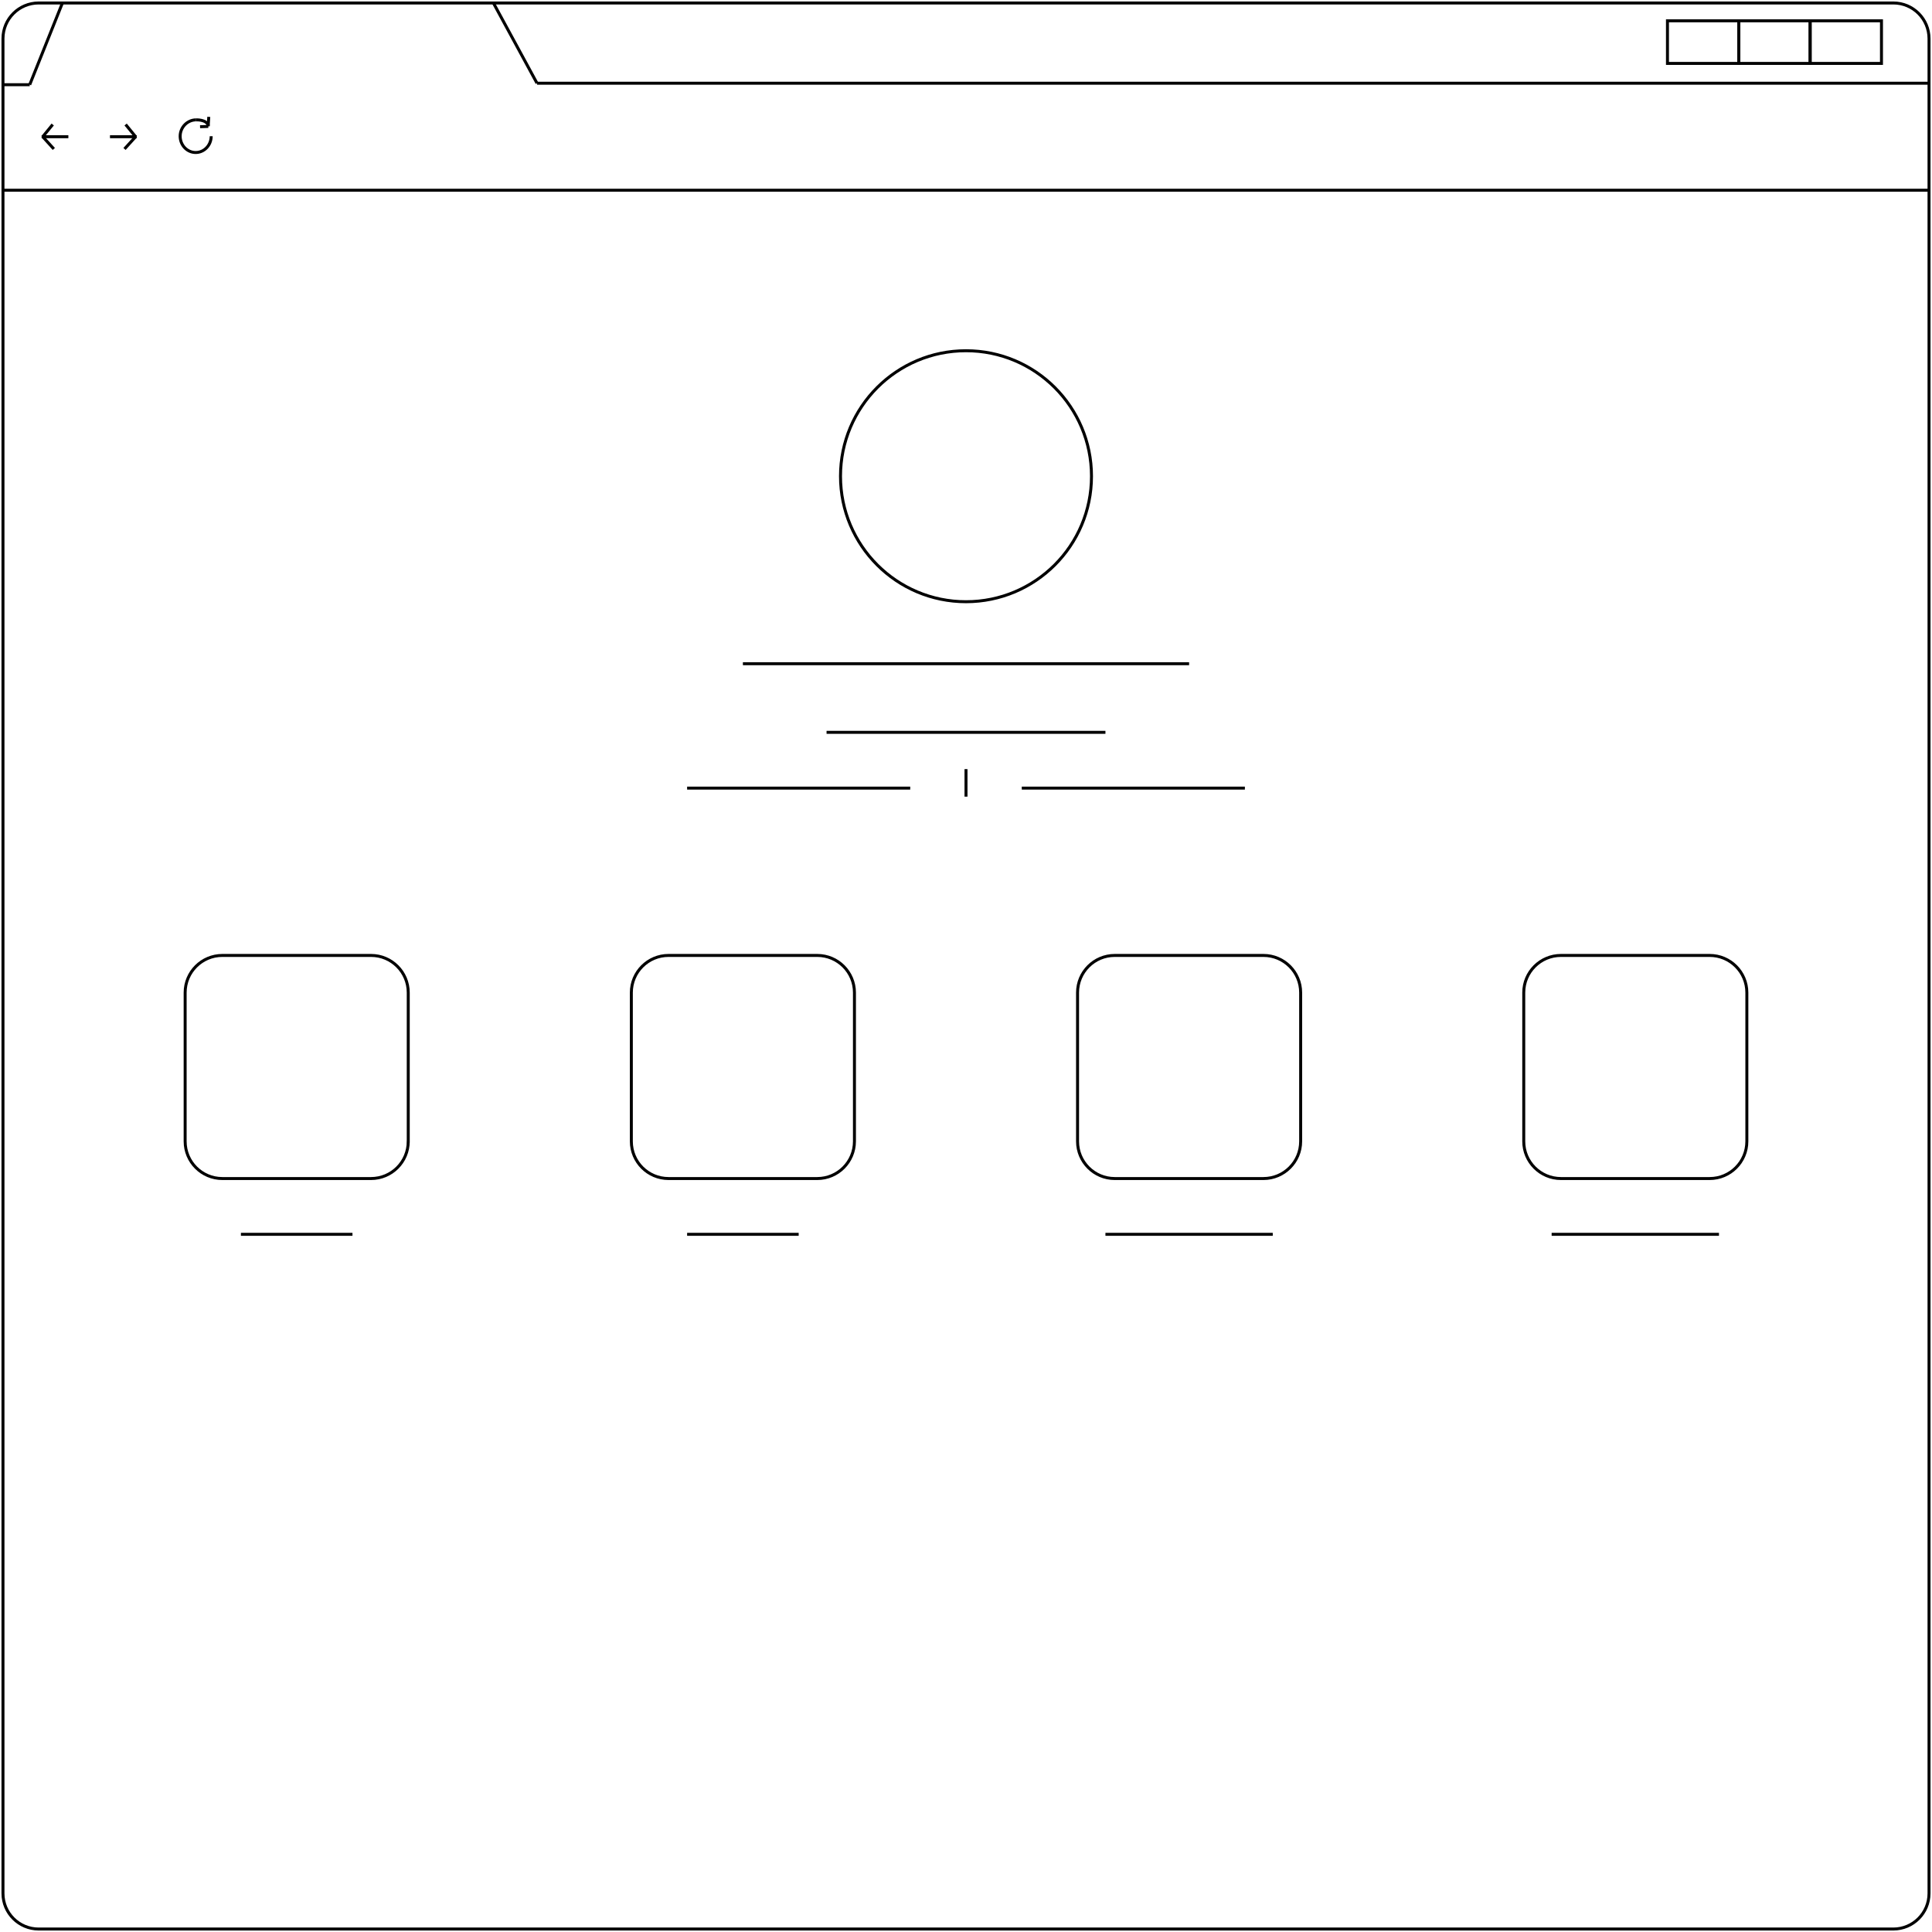
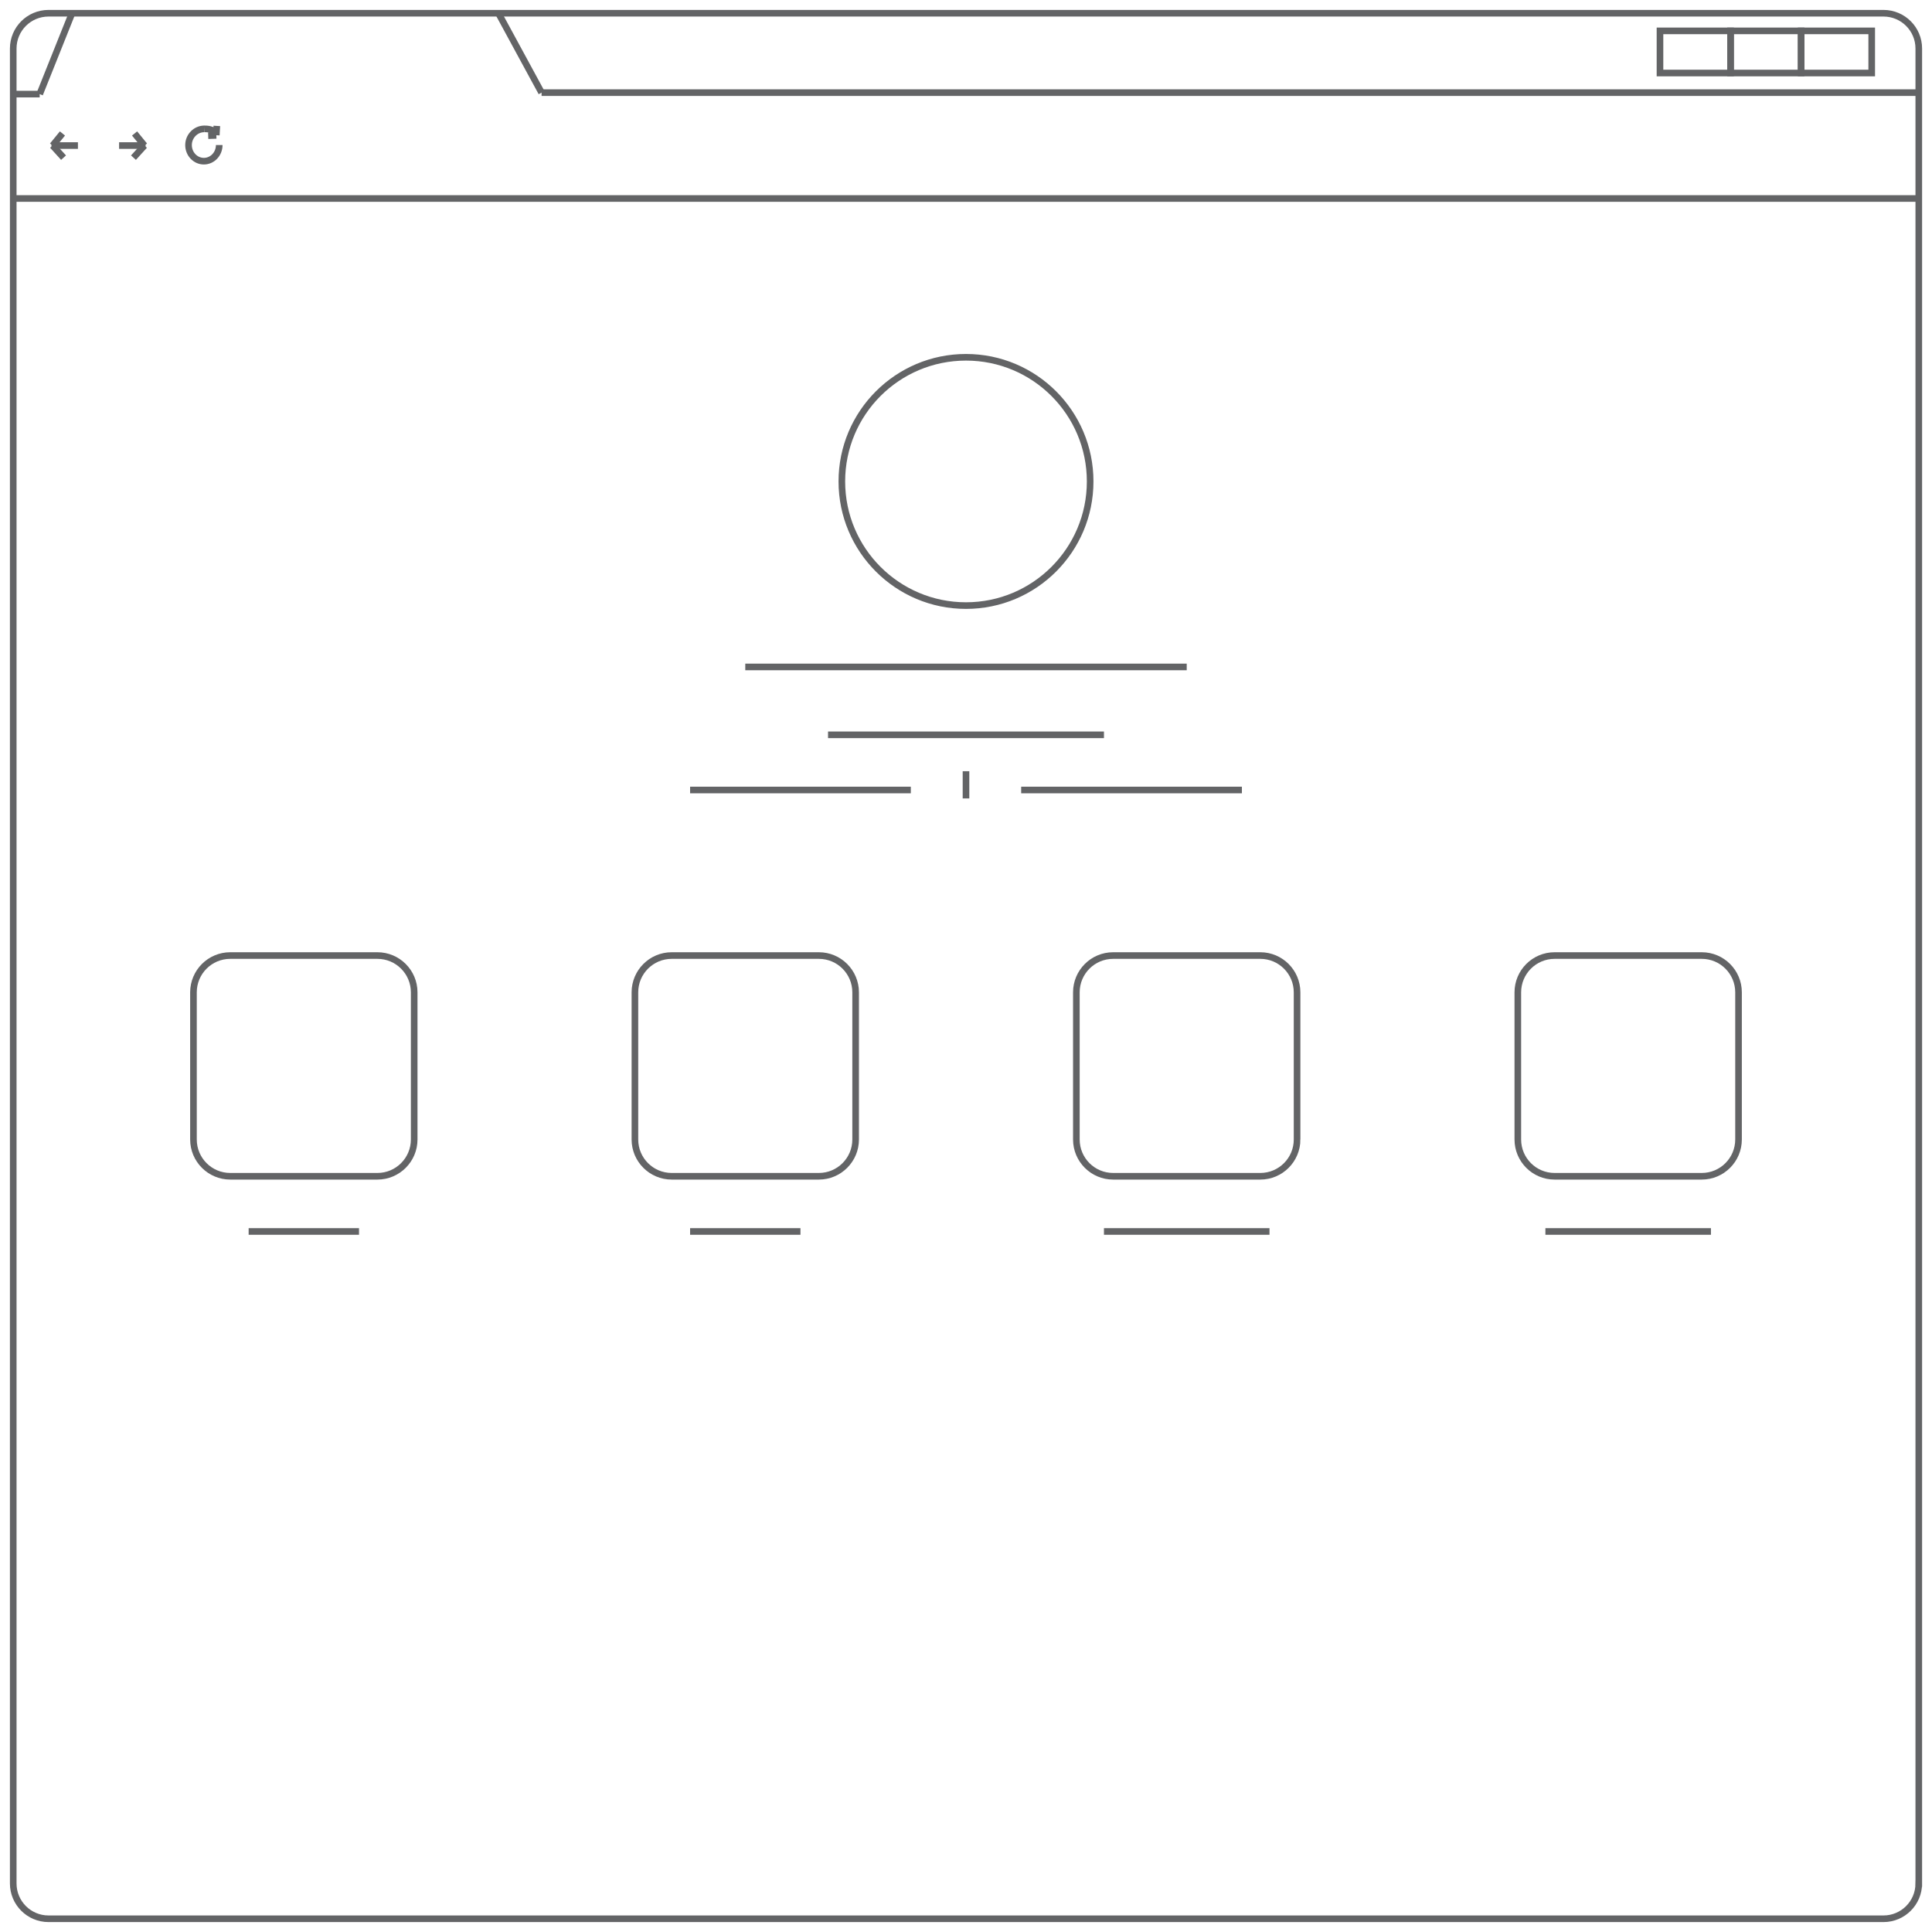
- <svg xmlns="http://www.w3.org/2000/svg" version="1.1" width="650" height="650" viewBox="-0.5 -0.5 650 650" enable-background="new -0.5 -0.5 650 650" xml:space="preserve">
+ <svg xmlns="http://www.w3.org/2000/svg" version="1.1" width="146" height="146" viewBox="-0.75 -0.75 146 146" enable-background="new -0.75 -0.75 146 146" xml:space="preserve">
  <defs>
</defs>
-   <path fill="none" stroke="#000000" d="M648.5,636.5c0,6.627-5.373,12-12,12h-624c-6.627,0-12-5.373-12-12v-624  c0-6.627,5.373-12,12-12h624c6.627,0,12,5.373,12,12V636.5z" />
-   <circle fill="none" stroke="#000000" cx="324.499" cy="159.721" r="42.221" />
-   <line fill="none" stroke="#000000" x1="249.44" y1="222.8" x2="399.561" y2="222.8" />
-   <line fill="none" stroke="#000000" x1="277.587" y1="245.886" x2="371.412" y2="245.886" />
-   <line fill="none" stroke="#000000" x1="230.675" y1="264.651" x2="305.735" y2="264.651" />
-   <line fill="none" stroke="#000000" x1="343.265" y1="264.651" x2="418.325" y2="264.651" />
-   <line fill="none" stroke="#000000" x1="324.5" y1="258.265" x2="324.5" y2="267.518" />
-   <path fill="none" stroke="#000000" d="M136.85,383.496c0,6.908-5.601,12.51-12.51,12.51H74.3c-6.909,0-12.51-5.602-12.51-12.51  v-50.041c0-6.908,5.601-12.51,12.51-12.51h50.041c6.909,0,12.51,5.602,12.51,12.51V383.496z" />
-   <path fill="none" stroke="#000000" d="M437.09,383.496c0,6.908-5.602,12.51-12.51,12.51h-50.04c-6.908,0-12.51-5.602-12.51-12.51  v-50.041c0-6.908,5.602-12.51,12.51-12.51h50.04c6.908,0,12.51,5.602,12.51,12.51V383.496z" />
-   <path fill="none" stroke="#000000" d="M587.21,383.496c0,6.908-5.602,12.51-12.51,12.51h-50.04c-6.909,0-12.51-5.602-12.51-12.51  v-50.041c0-6.908,5.601-12.51,12.51-12.51h50.04c6.908,0,12.51,5.602,12.51,12.51V383.496z" />
-   <path fill="none" stroke="#000000" d="M286.97,383.496c0,6.908-5.601,12.51-12.51,12.51h-50.04c-6.909,0-12.51-5.602-12.51-12.51  v-50.041c0-6.908,5.601-12.51,12.51-12.51h50.04c6.909,0,12.51,5.602,12.51,12.51V383.496z" />
-   <line fill="none" stroke="#000000" x1="80.555" y1="414.771" x2="118.085" y2="414.771" />
-   <line fill="none" stroke="#000000" x1="230.675" y1="414.771" x2="268.205" y2="414.771" />
-   <line fill="none" stroke="#000000" x1="371.412" y1="414.771" x2="427.707" y2="414.771" />
-   <line fill="none" stroke="#000000" x1="521.532" y1="414.771" x2="577.827" y2="414.771" />
-   <line fill="none" stroke="#000000" x1="0.5" y1="63.5" x2="648.5" y2="63.5" />
-   <line fill="none" stroke="#000000" x1="180.167" y1="27.5" x2="648.5" y2="27.5" />
-   <line fill="none" stroke="#000000" x1="165.5" y1="0.5" x2="180.167" y2="27.5" />
-   <rect x="560.5" y="6.5" fill="none" stroke="#000000" width="24" height="14.333" />
-   <rect x="584.5" y="6.5" fill="none" stroke="#000000" width="24" height="14.333" />
-   <rect x="608.5" y="6.5" fill="none" stroke="#000000" width="24" height="14.333" />
-   <line fill="none" stroke="#000000" x1="9.5" y1="28" x2="20.5" y2="0.5" />
-   <line fill="none" stroke="#000000" x1="9.5" y1="28" x2="0.5" y2="28" />
-   <path fill="none" stroke="#000000" d="M70.552,45.324c0,3.03-2.337,5.485-5.219,5.485c-2.882,0-5.219-2.456-5.219-5.485  s2.458-5.494,5.341-5.494" />
-   <line fill="none" stroke="#000000" x1="69.542" y1="41.986" x2="69.74" y2="38.816" />
-   <line fill="none" stroke="#000000" x1="69.576" y1="42.039" x2="66.805" y2="42.133" />
-   <line fill="none" stroke="#000000" x1="36.5" y1="45.5" x2="45.5" y2="45.5" />
-   <line fill="none" stroke="#000000" x1="45.125" y1="45.5" x2="41.765" y2="41.39" />
-   <line fill="none" stroke="#000000" x1="45.125" y1="45.5" x2="41.39" y2="49.611" />
-   <line fill="none" stroke="#000000" x1="22.5" y1="45.5" x2="13.5" y2="45.5" />
-   <line fill="none" stroke="#000000" x1="13.875" y1="45.5" x2="17.235" y2="41.39" />
-   <line fill="none" stroke="#000000" x1="13.875" y1="45.5" x2="17.61" y2="49.611" />
-   <path fill="none" stroke="#000000" d="M65.419,39.83c0,0,3.638-0.215,4.196,2.004" />
+   <path fill="none" stroke="#636466" stroke-width="0.5" d="M144.25,141.583c0,1.473-1.194,2.667-2.667,2.667H2.917  c-1.473,0-2.667-1.194-2.667-2.667V2.917c0-1.473,1.194-2.667,2.667-2.667h138.667c1.473,0,2.667,1.194,2.667,2.667V141.583z" />
+   <circle fill="none" stroke="#636466" stroke-width="0.5" cx="72.25" cy="35.632" r="9.382" />
+   <line fill="none" stroke="#636466" stroke-width="0.5" x1="55.57" y1="49.65" x2="88.93" y2="49.65" />
+   <line fill="none" stroke="#636466" stroke-width="0.5" x1="61.825" y1="54.78" x2="82.675" y2="54.78" />
+   <line fill="none" stroke="#636466" stroke-width="0.5" x1="51.4" y1="58.95" x2="68.08" y2="58.95" />
+   <line fill="none" stroke="#636466" stroke-width="0.5" x1="76.42" y1="58.95" x2="93.1" y2="58.95" />
+   <line fill="none" stroke="#636466" stroke-width="0.5" x1="72.25" y1="57.531" x2="72.25" y2="59.587" />
+   <path fill="none" stroke="#636466" stroke-width="0.5" d="M30.55,85.36c0,1.535-1.245,2.78-2.78,2.78H16.65  c-1.535,0-2.78-1.245-2.78-2.78V74.24c0-1.535,1.245-2.78,2.78-2.78h11.12c1.535,0,2.78,1.245,2.78,2.78V85.36z" />
+   <path fill="none" stroke="#636466" stroke-width="0.5" d="M97.27,85.36c0,1.535-1.244,2.78-2.779,2.78H83.37  c-1.535,0-2.78-1.245-2.78-2.78V74.24c0-1.535,1.245-2.78,2.78-2.78h11.12c1.535,0,2.779,1.245,2.779,2.78V85.36z" />
+   <path fill="none" stroke="#636466" stroke-width="0.5" d="M130.63,85.36c0,1.535-1.245,2.78-2.78,2.78h-11.12  c-1.535,0-2.779-1.245-2.779-2.78V74.24c0-1.535,1.244-2.78,2.779-2.78h11.12c1.535,0,2.78,1.245,2.78,2.78V85.36z" />
+   <path fill="none" stroke="#636466" stroke-width="0.5" d="M63.91,85.36c0,1.535-1.244,2.78-2.78,2.78H50.01  c-1.535,0-2.78-1.245-2.78-2.78V74.24c0-1.535,1.245-2.78,2.78-2.78h11.12c1.536,0,2.78,1.245,2.78,2.78V85.36z" />
+   <line fill="none" stroke="#636466" stroke-width="0.5" x1="18.04" y1="92.311" x2="26.38" y2="92.311" />
+   <line fill="none" stroke="#636466" stroke-width="0.5" x1="51.4" y1="92.311" x2="59.74" y2="92.311" />
+   <line fill="none" stroke="#636466" stroke-width="0.5" x1="82.675" y1="92.311" x2="95.185" y2="92.311" />
+   <line fill="none" stroke="#636466" stroke-width="0.5" x1="116.035" y1="92.311" x2="128.545" y2="92.311" />
+   <line fill="none" stroke="#636466" stroke-width="0.5" x1="0.25" y1="14.25" x2="144.25" y2="14.25" />
+   <line fill="none" stroke="#636466" stroke-width="0.5" x1="40.176" y1="6.25" x2="144.25" y2="6.25" />
+   <line fill="none" stroke="#636466" stroke-width="0.5" x1="36.917" y1="0.25" x2="40.176" y2="6.25" />
+   <rect x="124.694" y="1.583" fill="none" stroke="#636466" stroke-width="0.5" width="5.333" height="3.185" />
+   <rect x="130.027" y="1.583" fill="none" stroke="#636466" stroke-width="0.5" width="5.334" height="3.185" />
+   <rect x="135.361" y="1.583" fill="none" stroke="#636466" stroke-width="0.5" width="5.333" height="3.185" />
+   <line fill="none" stroke="#636466" stroke-width="0.5" x1="2.25" y1="6.361" x2="4.694" y2="0.25" />
+   <line fill="none" stroke="#636466" stroke-width="0.5" x1="2.25" y1="6.361" x2="0.25" y2="6.361" />
+   <path fill="none" stroke="#636466" stroke-width="0.5" d="M15.817,10.211c0,0.673-0.519,1.219-1.16,1.219  c-0.64,0-1.16-0.545-1.16-1.219s0.546-1.221,1.187-1.221" />
+   <line fill="none" stroke="#636466" stroke-width="0.5" x1="15.593" y1="9.469" x2="15.637" y2="8.765" />
+   <line fill="none" stroke="#636466" stroke-width="0.5" x1="15.6" y1="9.481" x2="14.984" y2="9.501" />
+   <line fill="none" stroke="#636466" stroke-width="0.5" x1="8.25" y1="10.25" x2="10.25" y2="10.25" />
+   <line fill="none" stroke="#636466" stroke-width="0.5" x1="10.167" y1="10.25" x2="9.42" y2="9.336" />
+   <line fill="none" stroke="#636466" stroke-width="0.5" x1="10.167" y1="10.25" x2="9.336" y2="11.164" />
+   <line fill="none" stroke="#636466" stroke-width="0.5" x1="5.139" y1="10.25" x2="3.139" y2="10.25" />
+   <line fill="none" stroke="#636466" stroke-width="0.5" x1="3.222" y1="10.25" x2="3.969" y2="9.336" />
+   <line fill="none" stroke="#636466" stroke-width="0.5" x1="3.222" y1="10.25" x2="4.052" y2="11.164" />
+   <path fill="none" stroke="#636466" stroke-width="0.5" d="M14.676,8.99c0,0,0.809-0.048,0.933,0.445" />
</svg>
